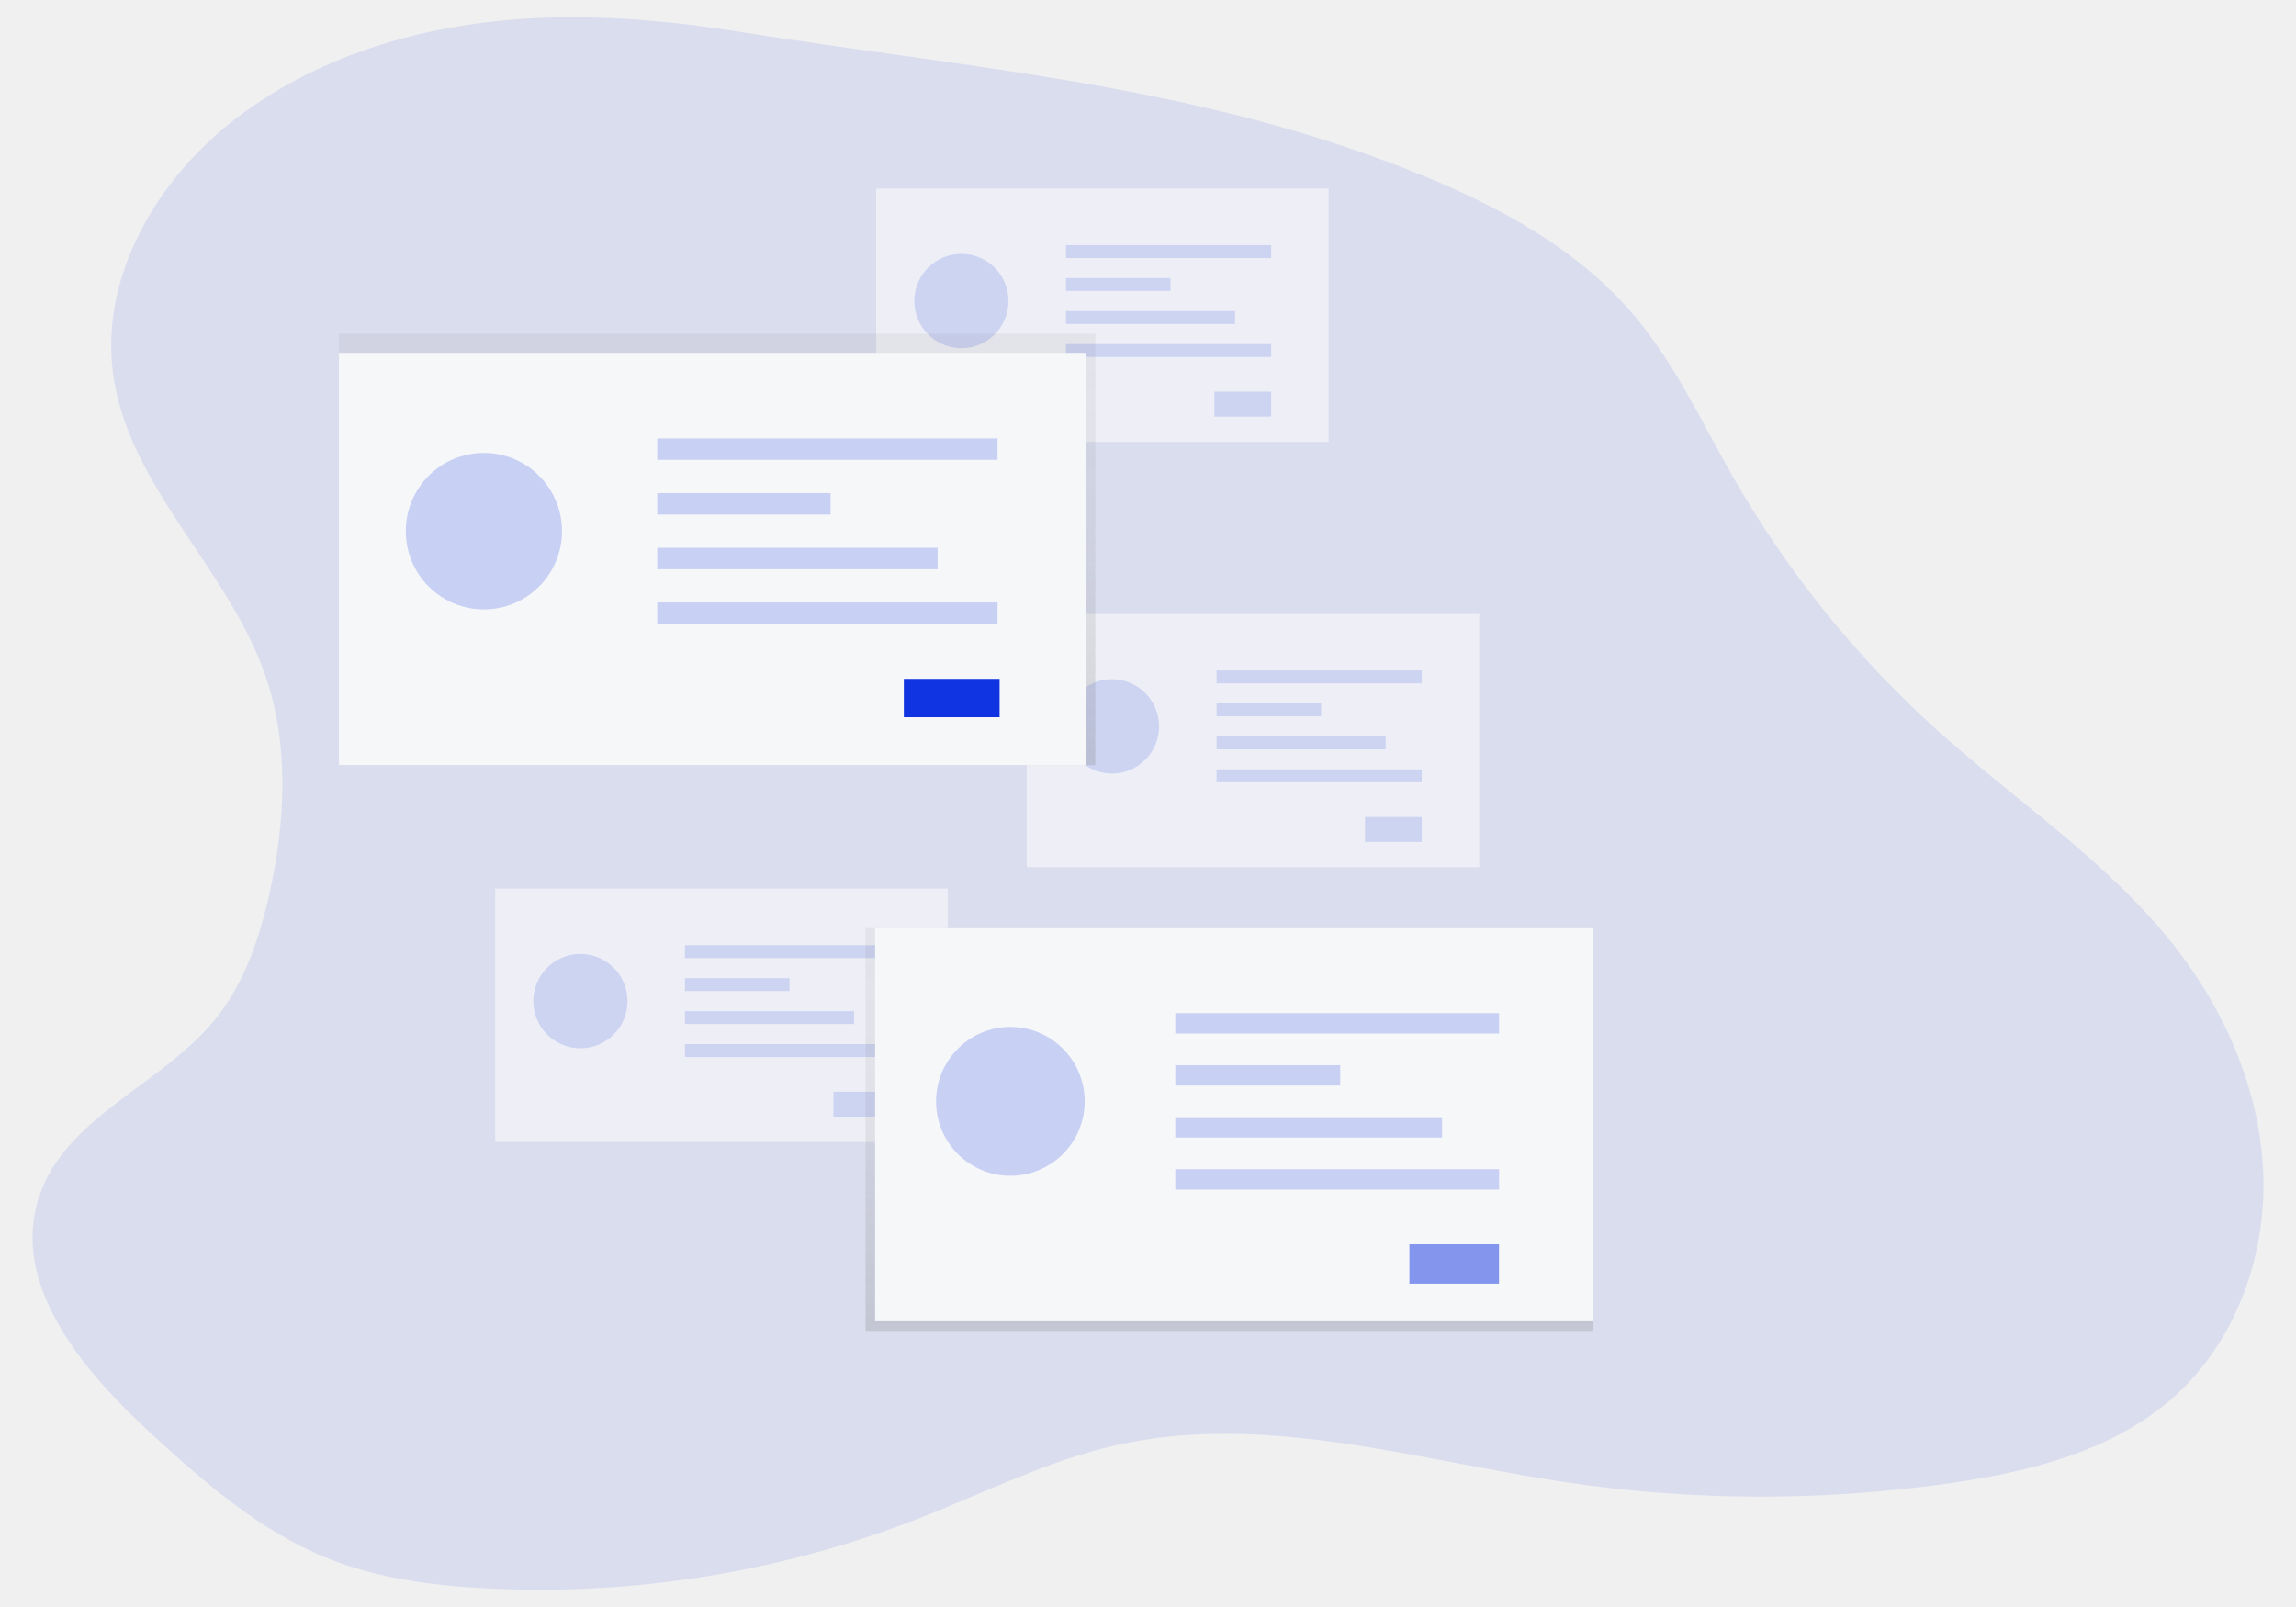
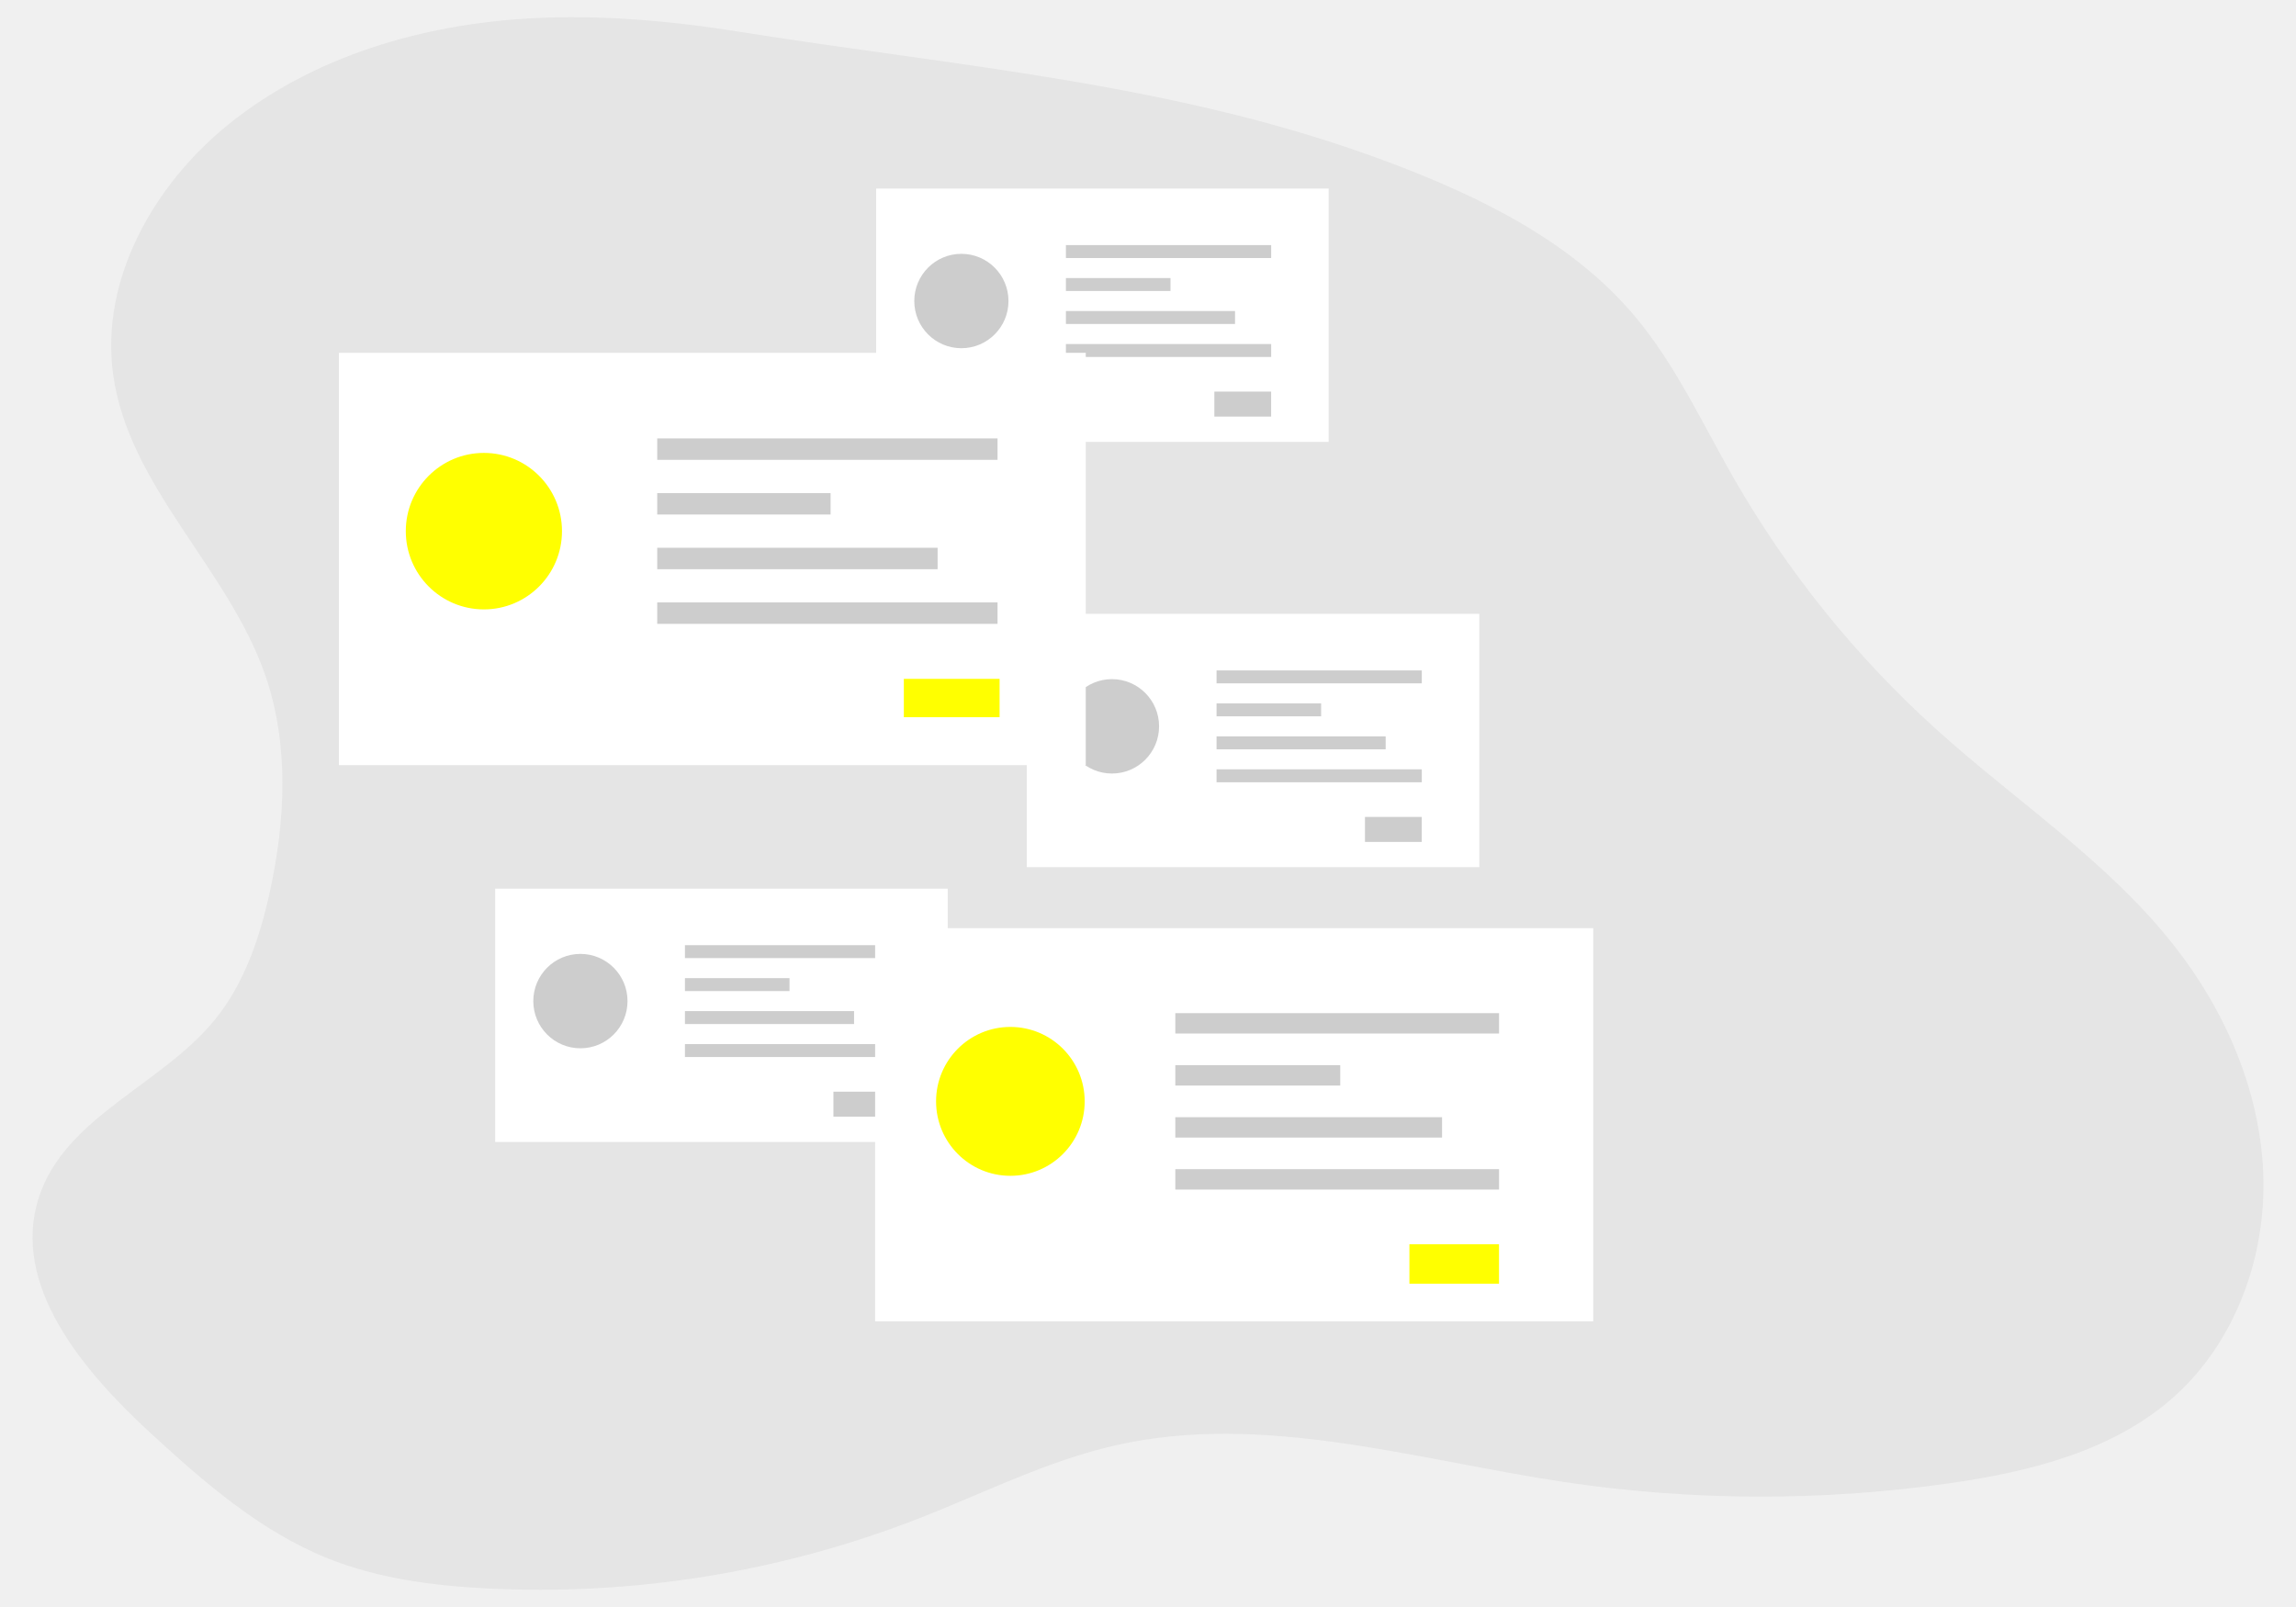
<svg xmlns="http://www.w3.org/2000/svg" preserveAspectRatio="xMidYMid meet" viewBox="0 0 200 140" fill="none">
-   <path opacity="0.1" d="M46.316 1.592C36.843 2.1 27.27 4.88 19.879 10.855C13.394 16.099 8.717 24.345 9.857 32.629C11.204 42.409 19.893 49.523 23.116 58.853C25.19 64.85 24.867 71.468 23.51 77.672C22.637 81.67 21.294 85.671 18.713 88.84C14.065 94.539 5.677 97.29 3.393 104.29C0.909 111.903 7.168 119.369 13.048 124.783C17.741 129.103 22.657 133.403 28.572 135.771C32.897 137.504 37.59 138.126 42.243 138.374C55.09 139.051 67.934 136.99 79.931 132.327C85.679 130.087 91.24 127.248 97.255 125.898C110.075 123.019 123.266 127.169 136.26 129.113C147.398 130.775 158.716 130.808 169.864 129.213C176.878 128.208 184.126 126.394 189.408 121.654C194.763 116.841 197.44 109.392 197.144 102.175C196.847 94.957 193.816 88.008 189.351 82.342C183.584 75.023 175.63 69.815 168.711 63.578C161.665 57.224 155.671 49.783 150.954 41.537C148.235 36.78 145.923 31.732 142.401 27.544C136.908 21.017 128.942 17.135 120.982 14.137C102.62 7.229 83.574 5.823 64.429 2.77C58.447 1.813 52.377 1.273 46.316 1.592Z" fill="#1134E3" />
-   <g opacity="0.7">
-     <rect x="43.138" y="77.418" width="39.416" height="22.068" fill="#F6F7F9" />
-     <g opacity="0.2">
-       <path d="M50.559 91.327C52.825 91.327 54.662 89.486 54.662 87.215C54.662 84.945 52.825 83.104 50.559 83.104C48.293 83.104 46.456 84.945 46.456 87.215C46.456 89.486 48.293 91.327 50.559 91.327Z" fill="#1134E3" />
-     </g>
-     <g opacity="0.2">
-       <rect x="59.664" y="82.343" width="17.879" height="1.127" fill="#1134E3" />
-     </g>
-     <g opacity="0.2">
-       <rect x="59.664" y="85.216" width="9.109" height="1.127" fill="#1134E3" />
-     </g>
-     <g opacity="0.2">
-       <rect x="59.664" y="88.087" width="14.731" height="1.127" fill="#1134E3" />
-     </g>
-     <g opacity="0.2">
-       <rect x="59.664" y="90.96" width="17.879" height="1.127" fill="#1134E3" />
-     </g>
-     <g opacity="0.2">
-       <rect x="72.598" y="95.107" width="4.948" height="2.178" fill="#1134E3" />
-     </g>
-     <rect x="76.322" y="16.429" width="39.416" height="22.068" fill="#F6F7F9" />
-     <g opacity="0.2">
-       <path d="M83.745 30.336C86.011 30.336 87.848 28.496 87.848 26.225C87.848 23.954 86.011 22.114 83.745 22.114C81.479 22.114 79.642 23.954 79.642 26.225C79.642 28.496 81.479 30.336 83.745 30.336Z" fill="#1134E3" />
-     </g>
-     <g opacity="0.2">
-       <rect x="92.851" y="21.353" width="17.879" height="1.127" fill="#1134E3" />
-     </g>
-     <g opacity="0.2">
-       <rect x="92.851" y="24.224" width="9.109" height="1.127" fill="#1134E3" />
-     </g>
-     <g opacity="0.2">
-       <rect x="92.851" y="27.098" width="14.731" height="1.127" fill="#1134E3" />
-     </g>
-     <g opacity="0.2">
-       <rect x="92.851" y="29.973" width="17.879" height="1.127" fill="#1134E3" />
-     </g>
-     <g opacity="0.2">
-       <rect x="105.78" y="34.117" width="4.948" height="2.178" fill="#1134E3" />
-     </g>
-     <rect x="89.442" y="53.48" width="39.416" height="22.068" fill="#F6F7F9" />
-     <g opacity="0.2">
-       <path d="M96.861 67.39C99.127 67.39 100.965 65.549 100.965 63.279C100.965 61.008 99.127 59.167 96.861 59.167C94.595 59.167 92.758 61.008 92.758 63.279C92.758 65.549 94.595 67.39 96.861 67.39Z" fill="#1134E3" />
-     </g>
-     <g opacity="0.2">
-       <rect x="105.971" y="58.407" width="17.879" height="1.127" fill="#1134E3" />
-     </g>
-     <g opacity="0.2">
-       <rect x="105.971" y="61.278" width="9.109" height="1.127" fill="#1134E3" />
-     </g>
-     <g opacity="0.2">
-       <rect x="105.971" y="64.153" width="14.731" height="1.127" fill="#1134E3" />
-     </g>
-     <g opacity="0.2">
-       <rect x="105.971" y="67.024" width="17.879" height="1.127" fill="#1134E3" />
-     </g>
-     <g opacity="0.2">
-       <rect x="118.9" y="71.17" width="4.948" height="2.178" fill="#1134E3" />
-     </g>
-   </g>
-   <rect x="29.523" y="29.067" width="65.889" height="37.592" fill="url(#paint0_linear_5000_4499)" />
-   <rect x="29.523" y="30.738" width="65.055" height="35.921" fill="#F6F7F9" />
-   <g opacity="0.2">
-     <path d="M42.15 53.089C45.908 53.089 48.954 50.038 48.954 46.273C48.954 42.508 45.908 39.456 42.15 39.456C38.393 39.456 35.347 42.508 35.347 46.273C35.347 50.038 38.393 53.089 42.15 53.089Z" fill="#1134E3" />
-   </g>
-   <g opacity="0.2">
-     <rect x="57.249" y="38.193" width="29.644" height="1.867" fill="#1134E3" />
-   </g>
-   <g opacity="0.2">
-     <rect x="57.249" y="42.958" width="15.101" height="1.867" fill="#1134E3" />
-   </g>
-   <g opacity="0.2">
-     <rect x="57.249" y="47.721" width="24.424" height="1.867" fill="#1134E3" />
-   </g>
-   <g opacity="0.2">
-     <rect x="57.249" y="52.483" width="29.644" height="1.867" fill="#1134E3" />
-   </g>
-   <rect x="78.732" y="59.14" width="8.34" height="3.341" fill="#1134E3" />
-   <rect x="75.395" y="80.86" width="63.387" height="35.085" fill="url(#paint1_linear_5000_4499)" />
-   <rect x="76.23" y="80.86" width="62.553" height="34.25" fill="#F6F7F9" />
-   <g opacity="0.2">
-     <path d="M88.012 102.435C91.587 102.435 94.485 99.532 94.485 95.95C94.485 92.368 91.587 89.465 88.012 89.465C84.437 89.465 81.539 92.368 81.539 95.95C81.539 99.532 84.437 102.435 88.012 102.435Z" fill="#1134E3" />
-   </g>
-   <g opacity="0.2">
-     <rect x="102.378" y="88.263" width="28.202" height="1.776" fill="#1134E3" />
-   </g>
-   <g opacity="0.2">
-     <rect x="102.378" y="92.796" width="14.366" height="1.776" fill="#1134E3" />
-   </g>
-   <g opacity="0.2">
-     <rect x="102.378" y="97.328" width="23.235" height="1.776" fill="#1134E3" />
-   </g>
-   <g opacity="0.2">
-     <rect x="102.378" y="101.858" width="28.202" height="1.776" fill="#1134E3" />
-   </g>
-   <g opacity="0.5">
-     <rect x="122.771" y="108.398" width="7.804" height="3.435" fill="#1134E3" />
-   </g>
-   <defs>
-     <linearGradient id="paint0_linear_5000_4499" x1="95.412" y1="66.659" x2="95.412" y2="29.067" gradientUnits="userSpaceOnUse">
-       <stop stop-color="#808080" stop-opacity="0.25" />
-       <stop offset="0.54" stop-color="#808080" stop-opacity="0.12" />
-       <stop offset="1" stop-color="#808080" stop-opacity="0.1" />
-     </linearGradient>
-     <linearGradient id="paint1_linear_5000_4499" x1="138.783" y1="115.945" x2="138.783" y2="80.86" gradientUnits="userSpaceOnUse">
-       <stop stop-color="#808080" stop-opacity="0.25" />
-       <stop offset="0.54" stop-color="#808080" stop-opacity="0.12" />
-       <stop offset="1" stop-color="#808080" stop-opacity="0.1" />
-     </linearGradient>
-   </defs>
+   <path d="M46.316 1.592C36.843 2.1 27.27 4.88 19.879 10.855C13.394 16.099 8.717 24.345 9.857 32.629C11.204 42.409 19.893 49.523 23.116 58.853C25.19 64.85 24.867 71.468 23.51 77.672C22.637 81.67 21.294 85.671 18.713 88.84C14.065 94.539 5.677 97.29 3.393 104.29C0.909 111.903 7.168 119.369 13.048 124.783C17.741 129.103 22.657 133.403 28.572 135.771C32.897 137.504 37.59 138.126 42.243 138.374C55.09 139.051 67.934 136.99 79.931 132.327C85.679 130.087 91.24 127.248 97.255 125.898C110.075 123.019 123.266 127.169 136.26 129.113C147.398 130.775 158.716 130.808 169.864 129.213C176.878 128.208 184.126 126.394 189.408 121.654C194.763 116.841 197.44 109.392 197.144 102.175C196.847 94.957 193.816 88.008 189.351 82.342C183.584 75.023 175.63 69.815 168.711 63.578C161.665 57.224 155.671 49.783 150.954 41.537C148.235 36.78 145.923 31.732 142.401 27.544C136.908 21.017 128.942 17.135 120.982 14.137C102.62 7.229 83.574 5.823 64.429 2.77C58.447 1.813 52.377 1.273 46.316 1.592Z" fill="#E5E5E5" />
+   <rect x="43.137" y="77.418" width="39.416" height="22.068" fill="white" />
+   <path d="M50.559 91.326C52.825 91.326 54.662 89.486 54.662 87.215C54.662 84.944 52.825 83.103 50.559 83.103C48.292 83.103 46.455 84.944 46.455 87.215C46.455 89.486 48.292 91.326 50.559 91.326Z" fill="#CDCDCD" />
+   <rect x="59.664" y="82.342" width="17.879" height="1.127" fill="#CDCDCD" />
+   <rect x="59.664" y="85.215" width="9.109" height="1.127" fill="#CDCDCD" />
+   <rect x="59.664" y="88.086" width="14.731" height="1.127" fill="#CDCDCD" />
+   <rect x="59.664" y="90.959" width="17.879" height="1.127" fill="#CDCDCD" />
+   <rect x="72.598" y="95.106" width="4.948" height="2.178" fill="#CDCDCD" />
+   <rect x="76.32" y="16.428" width="39.416" height="22.068" fill="white" />
+   <path d="M83.744 30.336C86.01 30.336 87.847 28.495 87.847 26.225C87.847 23.954 86.01 22.113 83.744 22.113C81.478 22.113 79.641 23.954 79.641 26.225C79.641 28.495 81.478 30.336 83.744 30.336Z" fill="#CDCDCD" />
+   <rect x="92.85" y="21.352" width="17.879" height="1.127" fill="#CDCDCD" />
+   <rect x="92.85" y="24.223" width="9.109" height="1.127" fill="#CDCDCD" />
+   <rect x="92.85" y="27.096" width="14.731" height="1.127" fill="#CDCDCD" />
+   <rect x="92.85" y="29.971" width="17.879" height="1.127" fill="#CDCDCD" />
+   <rect x="105.779" y="34.115" width="4.948" height="2.178" fill="#CDCDCD" />
+   <rect x="89.441" y="53.478" width="39.416" height="22.068" fill="white" />
+   <path d="M96.861 67.389C99.127 67.389 100.965 65.548 100.965 63.277C100.965 61.007 99.127 59.166 96.861 59.166C94.595 59.166 92.758 61.007 92.758 63.277C92.758 65.548 94.595 67.389 96.861 67.389Z" fill="#CDCDCD" />
+   <rect x="105.971" y="58.406" width="17.879" height="1.127" fill="#CDCDCD" />
+   <rect x="105.971" y="61.277" width="9.109" height="1.127" fill="#CDCDCD" />
+   <rect x="105.971" y="64.152" width="14.731" height="1.127" fill="#CDCDCD" />
+   <rect x="105.971" y="67.023" width="17.879" height="1.127" fill="#CDCDCD" />
+   <rect x="118.9" y="71.17" width="4.948" height="2.178" fill="#CDCDCD" />
+   <rect x="29.523" y="30.738" width="65.055" height="35.921" fill="white" />
+   <path class="pos_svg_theme_color" d="M42.151 53.09C45.908 53.09 48.954 50.038 48.954 46.273C48.954 42.509 45.908 39.457 42.151 39.457C38.394 39.457 35.348 42.509 35.348 46.273C35.348 50.038 38.394 53.09 42.151 53.09Z" fill="yellow" />
+   <rect x="57.25" y="38.193" width="29.644" height="1.867" fill="#CDCDCD" />
+   <rect x="57.25" y="42.957" width="15.101" height="1.867" fill="#CDCDCD" />
+   <rect x="57.25" y="47.721" width="24.424" height="1.867" fill="#CDCDCD" />
+   <rect x="57.25" y="52.482" width="29.644" height="1.867" fill="#CDCDCD" />
+   <rect class="pos_svg_theme_color" x="78.732" y="59.141" width="8.34" height="3.341" fill="yellow" />
+   <rect x="76.231" y="80.859" width="62.553" height="34.25" fill="white" />
+   <path class="pos_svg_theme_color" d="M88.012 102.436C91.587 102.436 94.485 99.532 94.485 95.95C94.485 92.368 91.587 89.465 88.012 89.465C84.437 89.465 81.539 92.368 81.539 95.95C81.539 99.532 84.437 102.436 88.012 102.436Z" fill="yellow" />
+   <rect x="102.379" y="88.264" width="28.202" height="1.776" fill="#CDCDCD" />
+   <rect x="102.379" y="92.795" width="14.366" height="1.776" fill="#CDCDCD" />
+   <rect x="102.379" y="97.328" width="23.235" height="1.776" fill="#CDCDCD" />
+   <rect x="102.379" y="101.857" width="28.202" height="1.776" fill="#CDCDCD" />
+   <rect class="pos_svg_theme_color" x="122.771" y="108.398" width="7.804" height="3.435" fill="yellow" />
</svg>
